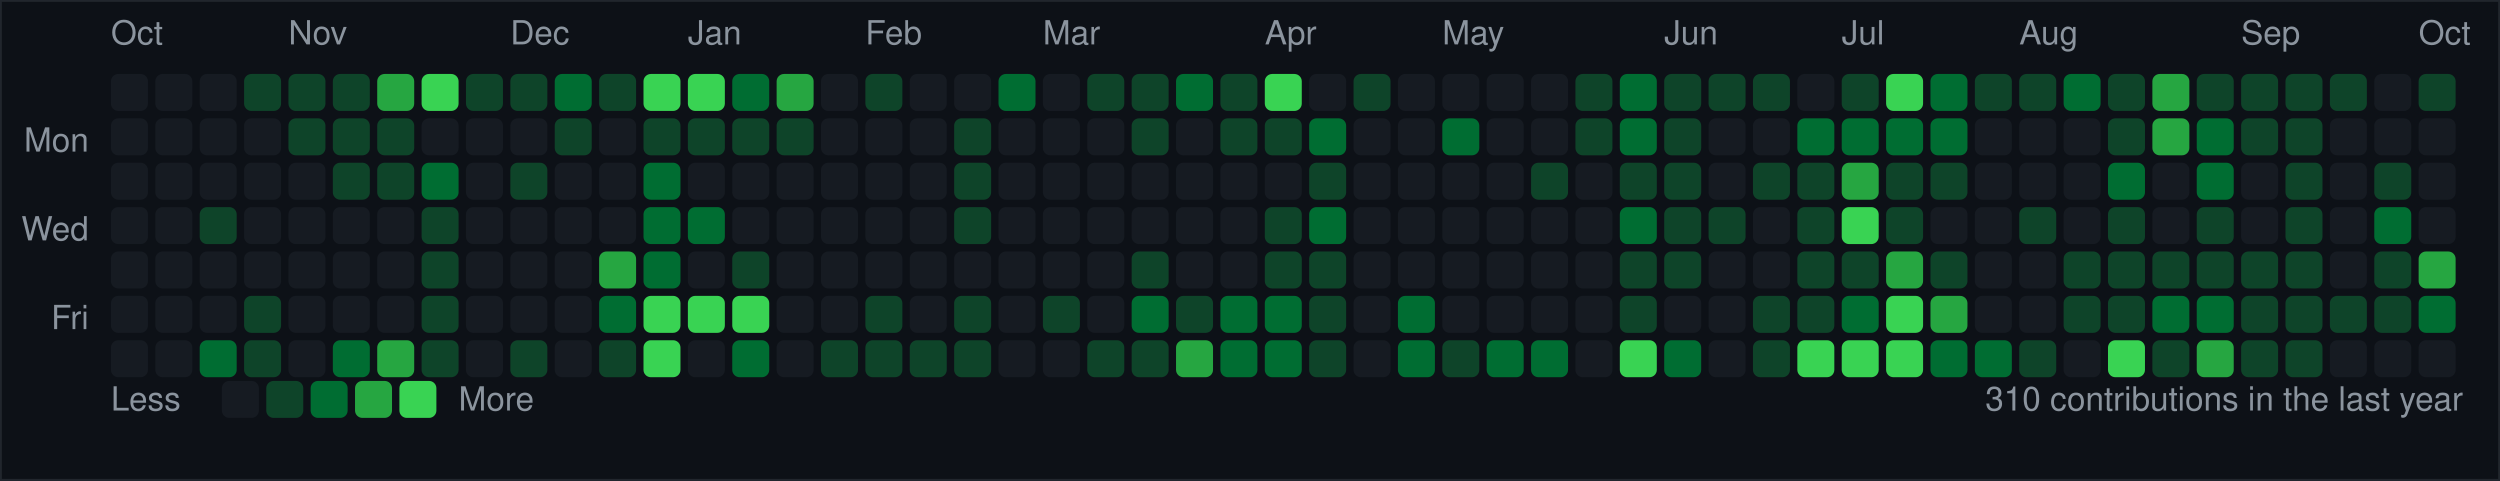
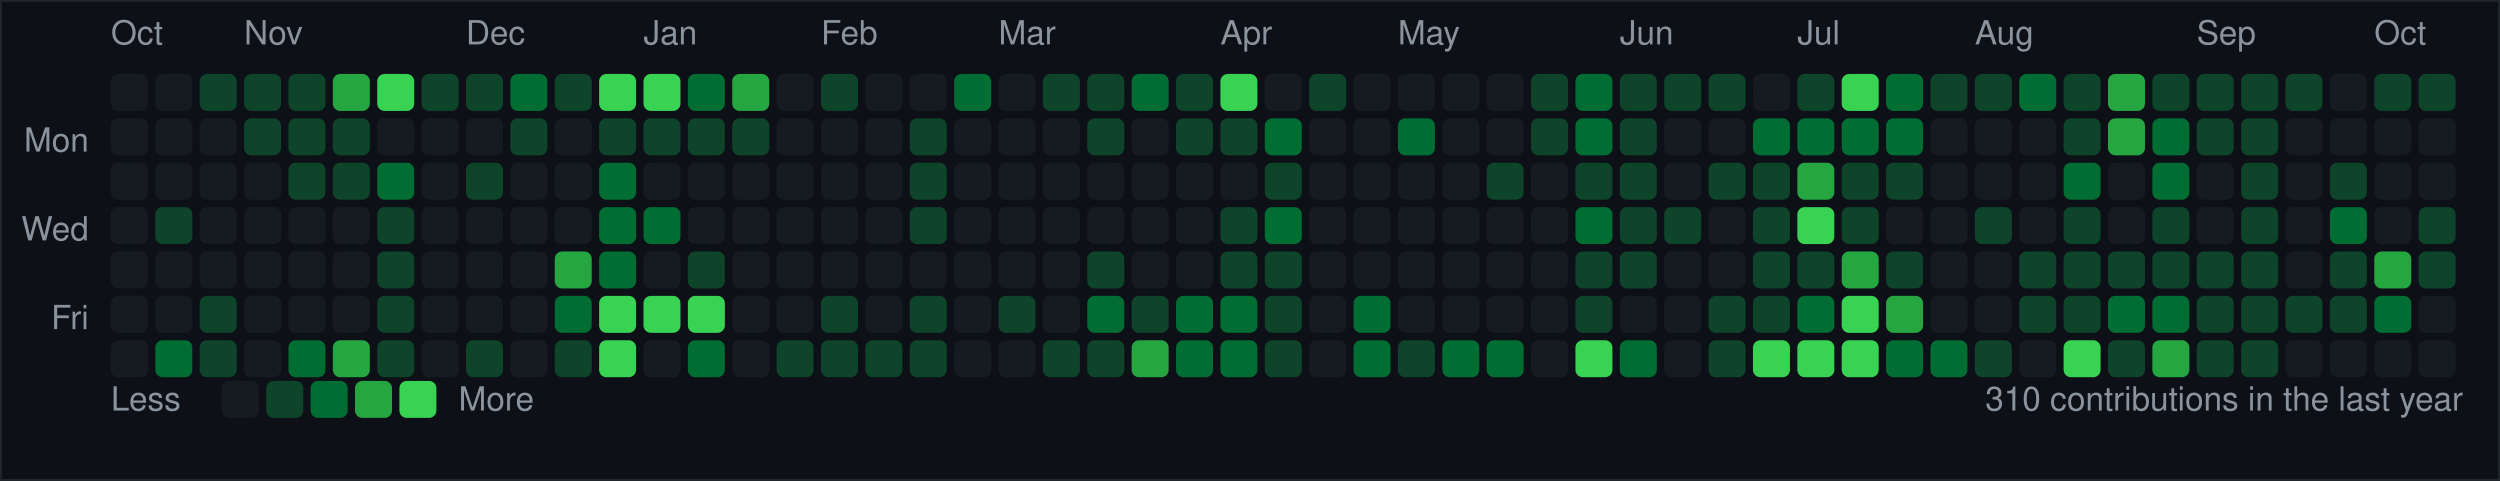
<svg xmlns="http://www.w3.org/2000/svg" width="676" height="130" viewBox="0 0 676 130" role="img" aria-label="cgycorey contribution graph">
  <rect width="676" height="130" fill="#0d1117" />
  <text x="24" y="41" font-size="9" text-anchor="end" fill="#8b949e" font-family="-apple-system,BlinkMacSystemFont,Segoe UI,Helvetica,Arial,sans-serif">Mon</text>
  <text x="24" y="65" font-size="9" text-anchor="end" fill="#8b949e" font-family="-apple-system,BlinkMacSystemFont,Segoe UI,Helvetica,Arial,sans-serif">Wed</text>
  <text x="24" y="89" font-size="9" text-anchor="end" fill="#8b949e" font-family="-apple-system,BlinkMacSystemFont,Segoe UI,Helvetica,Arial,sans-serif">Fri</text>
  <rect x="30" y="20" width="10" height="10" rx="2" fill="#161b22" />
  <rect x="30" y="32" width="10" height="10" rx="2" fill="#161b22" />
  <rect x="30" y="44" width="10" height="10" rx="2" fill="#161b22" />
  <rect x="30" y="56" width="10" height="10" rx="2" fill="#161b22" />
  <rect x="30" y="68" width="10" height="10" rx="2" fill="#161b22" />
  <rect x="30" y="80" width="10" height="10" rx="2" fill="#161b22" />
  <rect x="30" y="92" width="10" height="10" rx="2" fill="#161b22" />
  <rect x="42" y="20" width="10" height="10" rx="2" fill="#161b22" />
  <rect x="42" y="32" width="10" height="10" rx="2" fill="#161b22" />
  <rect x="42" y="44" width="10" height="10" rx="2" fill="#161b22" />
-   <rect x="42" y="56" width="10" height="10" rx="2" fill="#161b22" />
+   <rect x="42" y="56" width="10" height="10" rx="2" fill="#0e4429" />
  <rect x="42" y="68" width="10" height="10" rx="2" fill="#161b22" />
  <rect x="42" y="80" width="10" height="10" rx="2" fill="#161b22" />
-   <rect x="42" y="92" width="10" height="10" rx="2" fill="#161b22" />
-   <rect x="54" y="20" width="10" height="10" rx="2" fill="#161b22" />
+   <rect x="42" y="92" width="10" height="10" rx="2" fill="#006d32" />
+   <rect x="54" y="20" width="10" height="10" rx="2" fill="#0e4429" />
  <rect x="54" y="32" width="10" height="10" rx="2" fill="#161b22" />
  <rect x="54" y="44" width="10" height="10" rx="2" fill="#161b22" />
-   <rect x="54" y="56" width="10" height="10" rx="2" fill="#0e4429" />
+   <rect x="54" y="56" width="10" height="10" rx="2" fill="#161b22" />
  <rect x="54" y="68" width="10" height="10" rx="2" fill="#161b22" />
-   <rect x="54" y="80" width="10" height="10" rx="2" fill="#161b22" />
-   <rect x="54" y="92" width="10" height="10" rx="2" fill="#006d32" />
+   <rect x="54" y="80" width="10" height="10" rx="2" fill="#0e4429" />
+   <rect x="54" y="92" width="10" height="10" rx="2" fill="#0e4429" />
  <rect x="66" y="20" width="10" height="10" rx="2" fill="#0e4429" />
-   <rect x="66" y="32" width="10" height="10" rx="2" fill="#161b22" />
+   <rect x="66" y="32" width="10" height="10" rx="2" fill="#0e4429" />
  <rect x="66" y="44" width="10" height="10" rx="2" fill="#161b22" />
  <rect x="66" y="56" width="10" height="10" rx="2" fill="#161b22" />
  <rect x="66" y="68" width="10" height="10" rx="2" fill="#161b22" />
-   <rect x="66" y="80" width="10" height="10" rx="2" fill="#0e4429" />
-   <rect x="66" y="92" width="10" height="10" rx="2" fill="#0e4429" />
+   <rect x="66" y="80" width="10" height="10" rx="2" fill="#161b22" />
+   <rect x="66" y="92" width="10" height="10" rx="2" fill="#161b22" />
  <rect x="78" y="20" width="10" height="10" rx="2" fill="#0e4429" />
  <rect x="78" y="32" width="10" height="10" rx="2" fill="#0e4429" />
-   <rect x="78" y="44" width="10" height="10" rx="2" fill="#161b22" />
+   <rect x="78" y="44" width="10" height="10" rx="2" fill="#0e4429" />
  <rect x="78" y="56" width="10" height="10" rx="2" fill="#161b22" />
  <rect x="78" y="68" width="10" height="10" rx="2" fill="#161b22" />
  <rect x="78" y="80" width="10" height="10" rx="2" fill="#161b22" />
-   <rect x="78" y="92" width="10" height="10" rx="2" fill="#161b22" />
-   <rect x="90" y="20" width="10" height="10" rx="2" fill="#0e4429" />
+   <rect x="78" y="92" width="10" height="10" rx="2" fill="#006d32" />
+   <rect x="90" y="20" width="10" height="10" rx="2" fill="#26a641" />
  <rect x="90" y="32" width="10" height="10" rx="2" fill="#0e4429" />
  <rect x="90" y="44" width="10" height="10" rx="2" fill="#0e4429" />
  <rect x="90" y="56" width="10" height="10" rx="2" fill="#161b22" />
  <rect x="90" y="68" width="10" height="10" rx="2" fill="#161b22" />
  <rect x="90" y="80" width="10" height="10" rx="2" fill="#161b22" />
-   <rect x="90" y="92" width="10" height="10" rx="2" fill="#006d32" />
-   <rect x="102" y="20" width="10" height="10" rx="2" fill="#26a641" />
-   <rect x="102" y="32" width="10" height="10" rx="2" fill="#0e4429" />
-   <rect x="102" y="44" width="10" height="10" rx="2" fill="#0e4429" />
-   <rect x="102" y="56" width="10" height="10" rx="2" fill="#161b22" />
-   <rect x="102" y="68" width="10" height="10" rx="2" fill="#161b22" />
-   <rect x="102" y="80" width="10" height="10" rx="2" fill="#161b22" />
-   <rect x="102" y="92" width="10" height="10" rx="2" fill="#26a641" />
-   <rect x="114" y="20" width="10" height="10" rx="2" fill="#39d353" />
+   <rect x="90" y="92" width="10" height="10" rx="2" fill="#26a641" />
+   <rect x="102" y="20" width="10" height="10" rx="2" fill="#39d353" />
+   <rect x="102" y="32" width="10" height="10" rx="2" fill="#161b22" />
+   <rect x="102" y="44" width="10" height="10" rx="2" fill="#006d32" />
+   <rect x="102" y="56" width="10" height="10" rx="2" fill="#0e4429" />
+   <rect x="102" y="68" width="10" height="10" rx="2" fill="#0e4429" />
+   <rect x="102" y="80" width="10" height="10" rx="2" fill="#0e4429" />
+   <rect x="102" y="92" width="10" height="10" rx="2" fill="#0e4429" />
+   <rect x="114" y="20" width="10" height="10" rx="2" fill="#0e4429" />
  <rect x="114" y="32" width="10" height="10" rx="2" fill="#161b22" />
-   <rect x="114" y="44" width="10" height="10" rx="2" fill="#006d32" />
-   <rect x="114" y="56" width="10" height="10" rx="2" fill="#0e4429" />
-   <rect x="114" y="68" width="10" height="10" rx="2" fill="#0e4429" />
-   <rect x="114" y="80" width="10" height="10" rx="2" fill="#0e4429" />
-   <rect x="114" y="92" width="10" height="10" rx="2" fill="#0e4429" />
+   <rect x="114" y="44" width="10" height="10" rx="2" fill="#161b22" />
+   <rect x="114" y="56" width="10" height="10" rx="2" fill="#161b22" />
+   <rect x="114" y="68" width="10" height="10" rx="2" fill="#161b22" />
+   <rect x="114" y="80" width="10" height="10" rx="2" fill="#161b22" />
+   <rect x="114" y="92" width="10" height="10" rx="2" fill="#161b22" />
  <rect x="126" y="20" width="10" height="10" rx="2" fill="#0e4429" />
  <rect x="126" y="32" width="10" height="10" rx="2" fill="#161b22" />
-   <rect x="126" y="44" width="10" height="10" rx="2" fill="#161b22" />
+   <rect x="126" y="44" width="10" height="10" rx="2" fill="#0e4429" />
  <rect x="126" y="56" width="10" height="10" rx="2" fill="#161b22" />
  <rect x="126" y="68" width="10" height="10" rx="2" fill="#161b22" />
  <rect x="126" y="80" width="10" height="10" rx="2" fill="#161b22" />
-   <rect x="126" y="92" width="10" height="10" rx="2" fill="#161b22" />
-   <rect x="138" y="20" width="10" height="10" rx="2" fill="#0e4429" />
-   <rect x="138" y="32" width="10" height="10" rx="2" fill="#161b22" />
-   <rect x="138" y="44" width="10" height="10" rx="2" fill="#0e4429" />
+   <rect x="126" y="92" width="10" height="10" rx="2" fill="#0e4429" />
+   <rect x="138" y="20" width="10" height="10" rx="2" fill="#006d32" />
+   <rect x="138" y="32" width="10" height="10" rx="2" fill="#0e4429" />
+   <rect x="138" y="44" width="10" height="10" rx="2" fill="#161b22" />
  <rect x="138" y="56" width="10" height="10" rx="2" fill="#161b22" />
  <rect x="138" y="68" width="10" height="10" rx="2" fill="#161b22" />
  <rect x="138" y="80" width="10" height="10" rx="2" fill="#161b22" />
-   <rect x="138" y="92" width="10" height="10" rx="2" fill="#0e4429" />
-   <rect x="150" y="20" width="10" height="10" rx="2" fill="#006d32" />
-   <rect x="150" y="32" width="10" height="10" rx="2" fill="#0e4429" />
+   <rect x="138" y="92" width="10" height="10" rx="2" fill="#161b22" />
+   <rect x="150" y="20" width="10" height="10" rx="2" fill="#0e4429" />
+   <rect x="150" y="32" width="10" height="10" rx="2" fill="#161b22" />
  <rect x="150" y="44" width="10" height="10" rx="2" fill="#161b22" />
  <rect x="150" y="56" width="10" height="10" rx="2" fill="#161b22" />
-   <rect x="150" y="68" width="10" height="10" rx="2" fill="#161b22" />
-   <rect x="150" y="80" width="10" height="10" rx="2" fill="#161b22" />
-   <rect x="150" y="92" width="10" height="10" rx="2" fill="#161b22" />
-   <rect x="162" y="20" width="10" height="10" rx="2" fill="#0e4429" />
-   <rect x="162" y="32" width="10" height="10" rx="2" fill="#161b22" />
-   <rect x="162" y="44" width="10" height="10" rx="2" fill="#161b22" />
-   <rect x="162" y="56" width="10" height="10" rx="2" fill="#161b22" />
-   <rect x="162" y="68" width="10" height="10" rx="2" fill="#26a641" />
-   <rect x="162" y="80" width="10" height="10" rx="2" fill="#006d32" />
-   <rect x="162" y="92" width="10" height="10" rx="2" fill="#0e4429" />
+   <rect x="150" y="68" width="10" height="10" rx="2" fill="#26a641" />
+   <rect x="150" y="80" width="10" height="10" rx="2" fill="#006d32" />
+   <rect x="150" y="92" width="10" height="10" rx="2" fill="#0e4429" />
+   <rect x="162" y="20" width="10" height="10" rx="2" fill="#39d353" />
+   <rect x="162" y="32" width="10" height="10" rx="2" fill="#0e4429" />
+   <rect x="162" y="44" width="10" height="10" rx="2" fill="#006d32" />
+   <rect x="162" y="56" width="10" height="10" rx="2" fill="#006d32" />
+   <rect x="162" y="68" width="10" height="10" rx="2" fill="#006d32" />
+   <rect x="162" y="80" width="10" height="10" rx="2" fill="#39d353" />
+   <rect x="162" y="92" width="10" height="10" rx="2" fill="#39d353" />
  <rect x="174" y="20" width="10" height="10" rx="2" fill="#39d353" />
  <rect x="174" y="32" width="10" height="10" rx="2" fill="#0e4429" />
-   <rect x="174" y="44" width="10" height="10" rx="2" fill="#006d32" />
+   <rect x="174" y="44" width="10" height="10" rx="2" fill="#161b22" />
  <rect x="174" y="56" width="10" height="10" rx="2" fill="#006d32" />
-   <rect x="174" y="68" width="10" height="10" rx="2" fill="#006d32" />
+   <rect x="174" y="68" width="10" height="10" rx="2" fill="#161b22" />
  <rect x="174" y="80" width="10" height="10" rx="2" fill="#39d353" />
-   <rect x="174" y="92" width="10" height="10" rx="2" fill="#39d353" />
-   <rect x="186" y="20" width="10" height="10" rx="2" fill="#39d353" />
+   <rect x="174" y="92" width="10" height="10" rx="2" fill="#161b22" />
+   <rect x="186" y="20" width="10" height="10" rx="2" fill="#006d32" />
  <rect x="186" y="32" width="10" height="10" rx="2" fill="#0e4429" />
  <rect x="186" y="44" width="10" height="10" rx="2" fill="#161b22" />
-   <rect x="186" y="56" width="10" height="10" rx="2" fill="#006d32" />
-   <rect x="186" y="68" width="10" height="10" rx="2" fill="#161b22" />
+   <rect x="186" y="56" width="10" height="10" rx="2" fill="#161b22" />
+   <rect x="186" y="68" width="10" height="10" rx="2" fill="#0e4429" />
  <rect x="186" y="80" width="10" height="10" rx="2" fill="#39d353" />
-   <rect x="186" y="92" width="10" height="10" rx="2" fill="#161b22" />
-   <rect x="198" y="20" width="10" height="10" rx="2" fill="#006d32" />
+   <rect x="186" y="92" width="10" height="10" rx="2" fill="#006d32" />
+   <rect x="198" y="20" width="10" height="10" rx="2" fill="#26a641" />
  <rect x="198" y="32" width="10" height="10" rx="2" fill="#0e4429" />
  <rect x="198" y="44" width="10" height="10" rx="2" fill="#161b22" />
  <rect x="198" y="56" width="10" height="10" rx="2" fill="#161b22" />
-   <rect x="198" y="68" width="10" height="10" rx="2" fill="#0e4429" />
-   <rect x="198" y="80" width="10" height="10" rx="2" fill="#39d353" />
-   <rect x="198" y="92" width="10" height="10" rx="2" fill="#006d32" />
-   <rect x="210" y="20" width="10" height="10" rx="2" fill="#26a641" />
-   <rect x="210" y="32" width="10" height="10" rx="2" fill="#0e4429" />
+   <rect x="198" y="68" width="10" height="10" rx="2" fill="#161b22" />
+   <rect x="198" y="80" width="10" height="10" rx="2" fill="#161b22" />
+   <rect x="198" y="92" width="10" height="10" rx="2" fill="#161b22" />
+   <rect x="210" y="20" width="10" height="10" rx="2" fill="#161b22" />
+   <rect x="210" y="32" width="10" height="10" rx="2" fill="#161b22" />
  <rect x="210" y="44" width="10" height="10" rx="2" fill="#161b22" />
  <rect x="210" y="56" width="10" height="10" rx="2" fill="#161b22" />
  <rect x="210" y="68" width="10" height="10" rx="2" fill="#161b22" />
  <rect x="210" y="80" width="10" height="10" rx="2" fill="#161b22" />
-   <rect x="210" y="92" width="10" height="10" rx="2" fill="#161b22" />
-   <rect x="222" y="20" width="10" height="10" rx="2" fill="#161b22" />
+   <rect x="210" y="92" width="10" height="10" rx="2" fill="#0e4429" />
+   <rect x="222" y="20" width="10" height="10" rx="2" fill="#0e4429" />
  <rect x="222" y="32" width="10" height="10" rx="2" fill="#161b22" />
  <rect x="222" y="44" width="10" height="10" rx="2" fill="#161b22" />
  <rect x="222" y="56" width="10" height="10" rx="2" fill="#161b22" />
  <rect x="222" y="68" width="10" height="10" rx="2" fill="#161b22" />
-   <rect x="222" y="80" width="10" height="10" rx="2" fill="#161b22" />
+   <rect x="222" y="80" width="10" height="10" rx="2" fill="#0e4429" />
  <rect x="222" y="92" width="10" height="10" rx="2" fill="#0e4429" />
-   <rect x="234" y="20" width="10" height="10" rx="2" fill="#0e4429" />
+   <rect x="234" y="20" width="10" height="10" rx="2" fill="#161b22" />
  <rect x="234" y="32" width="10" height="10" rx="2" fill="#161b22" />
  <rect x="234" y="44" width="10" height="10" rx="2" fill="#161b22" />
  <rect x="234" y="56" width="10" height="10" rx="2" fill="#161b22" />
  <rect x="234" y="68" width="10" height="10" rx="2" fill="#161b22" />
-   <rect x="234" y="80" width="10" height="10" rx="2" fill="#0e4429" />
+   <rect x="234" y="80" width="10" height="10" rx="2" fill="#161b22" />
  <rect x="234" y="92" width="10" height="10" rx="2" fill="#0e4429" />
  <rect x="246" y="20" width="10" height="10" rx="2" fill="#161b22" />
-   <rect x="246" y="32" width="10" height="10" rx="2" fill="#161b22" />
-   <rect x="246" y="44" width="10" height="10" rx="2" fill="#161b22" />
-   <rect x="246" y="56" width="10" height="10" rx="2" fill="#161b22" />
+   <rect x="246" y="32" width="10" height="10" rx="2" fill="#0e4429" />
+   <rect x="246" y="44" width="10" height="10" rx="2" fill="#0e4429" />
+   <rect x="246" y="56" width="10" height="10" rx="2" fill="#0e4429" />
  <rect x="246" y="68" width="10" height="10" rx="2" fill="#161b22" />
-   <rect x="246" y="80" width="10" height="10" rx="2" fill="#161b22" />
+   <rect x="246" y="80" width="10" height="10" rx="2" fill="#0e4429" />
  <rect x="246" y="92" width="10" height="10" rx="2" fill="#0e4429" />
-   <rect x="258" y="20" width="10" height="10" rx="2" fill="#161b22" />
-   <rect x="258" y="32" width="10" height="10" rx="2" fill="#0e4429" />
-   <rect x="258" y="44" width="10" height="10" rx="2" fill="#0e4429" />
-   <rect x="258" y="56" width="10" height="10" rx="2" fill="#0e4429" />
+   <rect x="258" y="20" width="10" height="10" rx="2" fill="#006d32" />
+   <rect x="258" y="32" width="10" height="10" rx="2" fill="#161b22" />
+   <rect x="258" y="44" width="10" height="10" rx="2" fill="#161b22" />
+   <rect x="258" y="56" width="10" height="10" rx="2" fill="#161b22" />
  <rect x="258" y="68" width="10" height="10" rx="2" fill="#161b22" />
-   <rect x="258" y="80" width="10" height="10" rx="2" fill="#0e4429" />
-   <rect x="258" y="92" width="10" height="10" rx="2" fill="#0e4429" />
-   <rect x="270" y="20" width="10" height="10" rx="2" fill="#006d32" />
+   <rect x="258" y="80" width="10" height="10" rx="2" fill="#161b22" />
+   <rect x="258" y="92" width="10" height="10" rx="2" fill="#161b22" />
+   <rect x="270" y="20" width="10" height="10" rx="2" fill="#161b22" />
  <rect x="270" y="32" width="10" height="10" rx="2" fill="#161b22" />
  <rect x="270" y="44" width="10" height="10" rx="2" fill="#161b22" />
  <rect x="270" y="56" width="10" height="10" rx="2" fill="#161b22" />
  <rect x="270" y="68" width="10" height="10" rx="2" fill="#161b22" />
-   <rect x="270" y="80" width="10" height="10" rx="2" fill="#161b22" />
+   <rect x="270" y="80" width="10" height="10" rx="2" fill="#0e4429" />
  <rect x="270" y="92" width="10" height="10" rx="2" fill="#161b22" />
-   <rect x="282" y="20" width="10" height="10" rx="2" fill="#161b22" />
+   <rect x="282" y="20" width="10" height="10" rx="2" fill="#0e4429" />
  <rect x="282" y="32" width="10" height="10" rx="2" fill="#161b22" />
  <rect x="282" y="44" width="10" height="10" rx="2" fill="#161b22" />
  <rect x="282" y="56" width="10" height="10" rx="2" fill="#161b22" />
  <rect x="282" y="68" width="10" height="10" rx="2" fill="#161b22" />
-   <rect x="282" y="80" width="10" height="10" rx="2" fill="#0e4429" />
-   <rect x="282" y="92" width="10" height="10" rx="2" fill="#161b22" />
+   <rect x="282" y="80" width="10" height="10" rx="2" fill="#161b22" />
+   <rect x="282" y="92" width="10" height="10" rx="2" fill="#0e4429" />
  <rect x="294" y="20" width="10" height="10" rx="2" fill="#0e4429" />
-   <rect x="294" y="32" width="10" height="10" rx="2" fill="#161b22" />
+   <rect x="294" y="32" width="10" height="10" rx="2" fill="#0e4429" />
  <rect x="294" y="44" width="10" height="10" rx="2" fill="#161b22" />
  <rect x="294" y="56" width="10" height="10" rx="2" fill="#161b22" />
-   <rect x="294" y="68" width="10" height="10" rx="2" fill="#161b22" />
-   <rect x="294" y="80" width="10" height="10" rx="2" fill="#161b22" />
+   <rect x="294" y="68" width="10" height="10" rx="2" fill="#0e4429" />
+   <rect x="294" y="80" width="10" height="10" rx="2" fill="#006d32" />
  <rect x="294" y="92" width="10" height="10" rx="2" fill="#0e4429" />
-   <rect x="306" y="20" width="10" height="10" rx="2" fill="#0e4429" />
-   <rect x="306" y="32" width="10" height="10" rx="2" fill="#0e4429" />
+   <rect x="306" y="20" width="10" height="10" rx="2" fill="#006d32" />
+   <rect x="306" y="32" width="10" height="10" rx="2" fill="#161b22" />
  <rect x="306" y="44" width="10" height="10" rx="2" fill="#161b22" />
  <rect x="306" y="56" width="10" height="10" rx="2" fill="#161b22" />
-   <rect x="306" y="68" width="10" height="10" rx="2" fill="#0e4429" />
-   <rect x="306" y="80" width="10" height="10" rx="2" fill="#006d32" />
-   <rect x="306" y="92" width="10" height="10" rx="2" fill="#0e4429" />
-   <rect x="318" y="20" width="10" height="10" rx="2" fill="#006d32" />
-   <rect x="318" y="32" width="10" height="10" rx="2" fill="#161b22" />
+   <rect x="306" y="68" width="10" height="10" rx="2" fill="#161b22" />
+   <rect x="306" y="80" width="10" height="10" rx="2" fill="#0e4429" />
+   <rect x="306" y="92" width="10" height="10" rx="2" fill="#26a641" />
+   <rect x="318" y="20" width="10" height="10" rx="2" fill="#0e4429" />
+   <rect x="318" y="32" width="10" height="10" rx="2" fill="#0e4429" />
  <rect x="318" y="44" width="10" height="10" rx="2" fill="#161b22" />
  <rect x="318" y="56" width="10" height="10" rx="2" fill="#161b22" />
  <rect x="318" y="68" width="10" height="10" rx="2" fill="#161b22" />
-   <rect x="318" y="80" width="10" height="10" rx="2" fill="#0e4429" />
-   <rect x="318" y="92" width="10" height="10" rx="2" fill="#26a641" />
-   <rect x="330" y="20" width="10" height="10" rx="2" fill="#0e4429" />
+   <rect x="318" y="80" width="10" height="10" rx="2" fill="#006d32" />
+   <rect x="318" y="92" width="10" height="10" rx="2" fill="#006d32" />
+   <rect x="330" y="20" width="10" height="10" rx="2" fill="#39d353" />
  <rect x="330" y="32" width="10" height="10" rx="2" fill="#0e4429" />
  <rect x="330" y="44" width="10" height="10" rx="2" fill="#161b22" />
-   <rect x="330" y="56" width="10" height="10" rx="2" fill="#161b22" />
-   <rect x="330" y="68" width="10" height="10" rx="2" fill="#161b22" />
+   <rect x="330" y="56" width="10" height="10" rx="2" fill="#0e4429" />
+   <rect x="330" y="68" width="10" height="10" rx="2" fill="#0e4429" />
  <rect x="330" y="80" width="10" height="10" rx="2" fill="#006d32" />
  <rect x="330" y="92" width="10" height="10" rx="2" fill="#006d32" />
-   <rect x="342" y="20" width="10" height="10" rx="2" fill="#39d353" />
-   <rect x="342" y="32" width="10" height="10" rx="2" fill="#0e4429" />
-   <rect x="342" y="44" width="10" height="10" rx="2" fill="#161b22" />
-   <rect x="342" y="56" width="10" height="10" rx="2" fill="#0e4429" />
+   <rect x="342" y="20" width="10" height="10" rx="2" fill="#161b22" />
+   <rect x="342" y="32" width="10" height="10" rx="2" fill="#006d32" />
+   <rect x="342" y="44" width="10" height="10" rx="2" fill="#0e4429" />
+   <rect x="342" y="56" width="10" height="10" rx="2" fill="#006d32" />
  <rect x="342" y="68" width="10" height="10" rx="2" fill="#0e4429" />
-   <rect x="342" y="80" width="10" height="10" rx="2" fill="#006d32" />
-   <rect x="342" y="92" width="10" height="10" rx="2" fill="#006d32" />
-   <rect x="354" y="20" width="10" height="10" rx="2" fill="#161b22" />
-   <rect x="354" y="32" width="10" height="10" rx="2" fill="#006d32" />
-   <rect x="354" y="44" width="10" height="10" rx="2" fill="#0e4429" />
-   <rect x="354" y="56" width="10" height="10" rx="2" fill="#006d32" />
-   <rect x="354" y="68" width="10" height="10" rx="2" fill="#0e4429" />
-   <rect x="354" y="80" width="10" height="10" rx="2" fill="#0e4429" />
-   <rect x="354" y="92" width="10" height="10" rx="2" fill="#0e4429" />
-   <rect x="366" y="20" width="10" height="10" rx="2" fill="#0e4429" />
+   <rect x="342" y="80" width="10" height="10" rx="2" fill="#0e4429" />
+   <rect x="342" y="92" width="10" height="10" rx="2" fill="#0e4429" />
+   <rect x="354" y="20" width="10" height="10" rx="2" fill="#0e4429" />
+   <rect x="354" y="32" width="10" height="10" rx="2" fill="#161b22" />
+   <rect x="354" y="44" width="10" height="10" rx="2" fill="#161b22" />
+   <rect x="354" y="56" width="10" height="10" rx="2" fill="#161b22" />
+   <rect x="354" y="68" width="10" height="10" rx="2" fill="#161b22" />
+   <rect x="354" y="80" width="10" height="10" rx="2" fill="#161b22" />
+   <rect x="354" y="92" width="10" height="10" rx="2" fill="#161b22" />
+   <rect x="366" y="20" width="10" height="10" rx="2" fill="#161b22" />
  <rect x="366" y="32" width="10" height="10" rx="2" fill="#161b22" />
  <rect x="366" y="44" width="10" height="10" rx="2" fill="#161b22" />
  <rect x="366" y="56" width="10" height="10" rx="2" fill="#161b22" />
  <rect x="366" y="68" width="10" height="10" rx="2" fill="#161b22" />
-   <rect x="366" y="80" width="10" height="10" rx="2" fill="#161b22" />
-   <rect x="366" y="92" width="10" height="10" rx="2" fill="#161b22" />
+   <rect x="366" y="80" width="10" height="10" rx="2" fill="#006d32" />
+   <rect x="366" y="92" width="10" height="10" rx="2" fill="#006d32" />
  <rect x="378" y="20" width="10" height="10" rx="2" fill="#161b22" />
-   <rect x="378" y="32" width="10" height="10" rx="2" fill="#161b22" />
+   <rect x="378" y="32" width="10" height="10" rx="2" fill="#006d32" />
  <rect x="378" y="44" width="10" height="10" rx="2" fill="#161b22" />
  <rect x="378" y="56" width="10" height="10" rx="2" fill="#161b22" />
  <rect x="378" y="68" width="10" height="10" rx="2" fill="#161b22" />
-   <rect x="378" y="80" width="10" height="10" rx="2" fill="#006d32" />
-   <rect x="378" y="92" width="10" height="10" rx="2" fill="#006d32" />
+   <rect x="378" y="80" width="10" height="10" rx="2" fill="#161b22" />
+   <rect x="378" y="92" width="10" height="10" rx="2" fill="#0e4429" />
  <rect x="390" y="20" width="10" height="10" rx="2" fill="#161b22" />
-   <rect x="390" y="32" width="10" height="10" rx="2" fill="#006d32" />
+   <rect x="390" y="32" width="10" height="10" rx="2" fill="#161b22" />
  <rect x="390" y="44" width="10" height="10" rx="2" fill="#161b22" />
  <rect x="390" y="56" width="10" height="10" rx="2" fill="#161b22" />
  <rect x="390" y="68" width="10" height="10" rx="2" fill="#161b22" />
  <rect x="390" y="80" width="10" height="10" rx="2" fill="#161b22" />
-   <rect x="390" y="92" width="10" height="10" rx="2" fill="#0e4429" />
+   <rect x="390" y="92" width="10" height="10" rx="2" fill="#006d32" />
  <rect x="402" y="20" width="10" height="10" rx="2" fill="#161b22" />
  <rect x="402" y="32" width="10" height="10" rx="2" fill="#161b22" />
-   <rect x="402" y="44" width="10" height="10" rx="2" fill="#161b22" />
+   <rect x="402" y="44" width="10" height="10" rx="2" fill="#0e4429" />
  <rect x="402" y="56" width="10" height="10" rx="2" fill="#161b22" />
  <rect x="402" y="68" width="10" height="10" rx="2" fill="#161b22" />
  <rect x="402" y="80" width="10" height="10" rx="2" fill="#161b22" />
  <rect x="402" y="92" width="10" height="10" rx="2" fill="#006d32" />
-   <rect x="414" y="20" width="10" height="10" rx="2" fill="#161b22" />
-   <rect x="414" y="32" width="10" height="10" rx="2" fill="#161b22" />
-   <rect x="414" y="44" width="10" height="10" rx="2" fill="#0e4429" />
+   <rect x="414" y="20" width="10" height="10" rx="2" fill="#0e4429" />
+   <rect x="414" y="32" width="10" height="10" rx="2" fill="#0e4429" />
+   <rect x="414" y="44" width="10" height="10" rx="2" fill="#161b22" />
  <rect x="414" y="56" width="10" height="10" rx="2" fill="#161b22" />
  <rect x="414" y="68" width="10" height="10" rx="2" fill="#161b22" />
  <rect x="414" y="80" width="10" height="10" rx="2" fill="#161b22" />
-   <rect x="414" y="92" width="10" height="10" rx="2" fill="#006d32" />
-   <rect x="426" y="20" width="10" height="10" rx="2" fill="#0e4429" />
-   <rect x="426" y="32" width="10" height="10" rx="2" fill="#0e4429" />
-   <rect x="426" y="44" width="10" height="10" rx="2" fill="#161b22" />
-   <rect x="426" y="56" width="10" height="10" rx="2" fill="#161b22" />
-   <rect x="426" y="68" width="10" height="10" rx="2" fill="#161b22" />
-   <rect x="426" y="80" width="10" height="10" rx="2" fill="#161b22" />
-   <rect x="426" y="92" width="10" height="10" rx="2" fill="#161b22" />
-   <rect x="438" y="20" width="10" height="10" rx="2" fill="#006d32" />
-   <rect x="438" y="32" width="10" height="10" rx="2" fill="#006d32" />
+   <rect x="414" y="92" width="10" height="10" rx="2" fill="#161b22" />
+   <rect x="426" y="20" width="10" height="10" rx="2" fill="#006d32" />
+   <rect x="426" y="32" width="10" height="10" rx="2" fill="#006d32" />
+   <rect x="426" y="44" width="10" height="10" rx="2" fill="#0e4429" />
+   <rect x="426" y="56" width="10" height="10" rx="2" fill="#006d32" />
+   <rect x="426" y="68" width="10" height="10" rx="2" fill="#0e4429" />
+   <rect x="426" y="80" width="10" height="10" rx="2" fill="#0e4429" />
+   <rect x="426" y="92" width="10" height="10" rx="2" fill="#39d353" />
+   <rect x="438" y="20" width="10" height="10" rx="2" fill="#0e4429" />
+   <rect x="438" y="32" width="10" height="10" rx="2" fill="#0e4429" />
  <rect x="438" y="44" width="10" height="10" rx="2" fill="#0e4429" />
-   <rect x="438" y="56" width="10" height="10" rx="2" fill="#006d32" />
+   <rect x="438" y="56" width="10" height="10" rx="2" fill="#0e4429" />
  <rect x="438" y="68" width="10" height="10" rx="2" fill="#0e4429" />
-   <rect x="438" y="80" width="10" height="10" rx="2" fill="#0e4429" />
-   <rect x="438" y="92" width="10" height="10" rx="2" fill="#39d353" />
+   <rect x="438" y="80" width="10" height="10" rx="2" fill="#161b22" />
+   <rect x="438" y="92" width="10" height="10" rx="2" fill="#006d32" />
  <rect x="450" y="20" width="10" height="10" rx="2" fill="#0e4429" />
-   <rect x="450" y="32" width="10" height="10" rx="2" fill="#0e4429" />
-   <rect x="450" y="44" width="10" height="10" rx="2" fill="#0e4429" />
+   <rect x="450" y="32" width="10" height="10" rx="2" fill="#161b22" />
+   <rect x="450" y="44" width="10" height="10" rx="2" fill="#161b22" />
  <rect x="450" y="56" width="10" height="10" rx="2" fill="#0e4429" />
-   <rect x="450" y="68" width="10" height="10" rx="2" fill="#0e4429" />
+   <rect x="450" y="68" width="10" height="10" rx="2" fill="#161b22" />
  <rect x="450" y="80" width="10" height="10" rx="2" fill="#161b22" />
-   <rect x="450" y="92" width="10" height="10" rx="2" fill="#006d32" />
+   <rect x="450" y="92" width="10" height="10" rx="2" fill="#161b22" />
  <rect x="462" y="20" width="10" height="10" rx="2" fill="#0e4429" />
  <rect x="462" y="32" width="10" height="10" rx="2" fill="#161b22" />
-   <rect x="462" y="44" width="10" height="10" rx="2" fill="#161b22" />
-   <rect x="462" y="56" width="10" height="10" rx="2" fill="#0e4429" />
+   <rect x="462" y="44" width="10" height="10" rx="2" fill="#0e4429" />
+   <rect x="462" y="56" width="10" height="10" rx="2" fill="#161b22" />
  <rect x="462" y="68" width="10" height="10" rx="2" fill="#161b22" />
-   <rect x="462" y="80" width="10" height="10" rx="2" fill="#161b22" />
-   <rect x="462" y="92" width="10" height="10" rx="2" fill="#161b22" />
-   <rect x="474" y="20" width="10" height="10" rx="2" fill="#0e4429" />
-   <rect x="474" y="32" width="10" height="10" rx="2" fill="#161b22" />
+   <rect x="462" y="80" width="10" height="10" rx="2" fill="#0e4429" />
+   <rect x="462" y="92" width="10" height="10" rx="2" fill="#0e4429" />
+   <rect x="474" y="20" width="10" height="10" rx="2" fill="#161b22" />
+   <rect x="474" y="32" width="10" height="10" rx="2" fill="#006d32" />
  <rect x="474" y="44" width="10" height="10" rx="2" fill="#0e4429" />
-   <rect x="474" y="56" width="10" height="10" rx="2" fill="#161b22" />
-   <rect x="474" y="68" width="10" height="10" rx="2" fill="#161b22" />
+   <rect x="474" y="56" width="10" height="10" rx="2" fill="#0e4429" />
+   <rect x="474" y="68" width="10" height="10" rx="2" fill="#0e4429" />
  <rect x="474" y="80" width="10" height="10" rx="2" fill="#0e4429" />
-   <rect x="474" y="92" width="10" height="10" rx="2" fill="#0e4429" />
-   <rect x="486" y="20" width="10" height="10" rx="2" fill="#161b22" />
+   <rect x="474" y="92" width="10" height="10" rx="2" fill="#39d353" />
+   <rect x="486" y="20" width="10" height="10" rx="2" fill="#0e4429" />
  <rect x="486" y="32" width="10" height="10" rx="2" fill="#006d32" />
-   <rect x="486" y="44" width="10" height="10" rx="2" fill="#0e4429" />
-   <rect x="486" y="56" width="10" height="10" rx="2" fill="#0e4429" />
+   <rect x="486" y="44" width="10" height="10" rx="2" fill="#26a641" />
+   <rect x="486" y="56" width="10" height="10" rx="2" fill="#39d353" />
  <rect x="486" y="68" width="10" height="10" rx="2" fill="#0e4429" />
-   <rect x="486" y="80" width="10" height="10" rx="2" fill="#0e4429" />
+   <rect x="486" y="80" width="10" height="10" rx="2" fill="#006d32" />
  <rect x="486" y="92" width="10" height="10" rx="2" fill="#39d353" />
-   <rect x="498" y="20" width="10" height="10" rx="2" fill="#0e4429" />
+   <rect x="498" y="20" width="10" height="10" rx="2" fill="#39d353" />
  <rect x="498" y="32" width="10" height="10" rx="2" fill="#006d32" />
-   <rect x="498" y="44" width="10" height="10" rx="2" fill="#26a641" />
-   <rect x="498" y="56" width="10" height="10" rx="2" fill="#39d353" />
-   <rect x="498" y="68" width="10" height="10" rx="2" fill="#0e4429" />
-   <rect x="498" y="80" width="10" height="10" rx="2" fill="#006d32" />
+   <rect x="498" y="44" width="10" height="10" rx="2" fill="#0e4429" />
+   <rect x="498" y="56" width="10" height="10" rx="2" fill="#0e4429" />
+   <rect x="498" y="68" width="10" height="10" rx="2" fill="#26a641" />
+   <rect x="498" y="80" width="10" height="10" rx="2" fill="#39d353" />
  <rect x="498" y="92" width="10" height="10" rx="2" fill="#39d353" />
-   <rect x="510" y="20" width="10" height="10" rx="2" fill="#39d353" />
+   <rect x="510" y="20" width="10" height="10" rx="2" fill="#006d32" />
  <rect x="510" y="32" width="10" height="10" rx="2" fill="#006d32" />
  <rect x="510" y="44" width="10" height="10" rx="2" fill="#0e4429" />
-   <rect x="510" y="56" width="10" height="10" rx="2" fill="#0e4429" />
-   <rect x="510" y="68" width="10" height="10" rx="2" fill="#26a641" />
-   <rect x="510" y="80" width="10" height="10" rx="2" fill="#39d353" />
-   <rect x="510" y="92" width="10" height="10" rx="2" fill="#39d353" />
-   <rect x="522" y="20" width="10" height="10" rx="2" fill="#006d32" />
-   <rect x="522" y="32" width="10" height="10" rx="2" fill="#006d32" />
-   <rect x="522" y="44" width="10" height="10" rx="2" fill="#0e4429" />
+   <rect x="510" y="56" width="10" height="10" rx="2" fill="#161b22" />
+   <rect x="510" y="68" width="10" height="10" rx="2" fill="#0e4429" />
+   <rect x="510" y="80" width="10" height="10" rx="2" fill="#26a641" />
+   <rect x="510" y="92" width="10" height="10" rx="2" fill="#006d32" />
+   <rect x="522" y="20" width="10" height="10" rx="2" fill="#0e4429" />
+   <rect x="522" y="32" width="10" height="10" rx="2" fill="#161b22" />
+   <rect x="522" y="44" width="10" height="10" rx="2" fill="#161b22" />
  <rect x="522" y="56" width="10" height="10" rx="2" fill="#161b22" />
-   <rect x="522" y="68" width="10" height="10" rx="2" fill="#0e4429" />
-   <rect x="522" y="80" width="10" height="10" rx="2" fill="#26a641" />
+   <rect x="522" y="68" width="10" height="10" rx="2" fill="#161b22" />
+   <rect x="522" y="80" width="10" height="10" rx="2" fill="#161b22" />
  <rect x="522" y="92" width="10" height="10" rx="2" fill="#006d32" />
  <rect x="534" y="20" width="10" height="10" rx="2" fill="#0e4429" />
  <rect x="534" y="32" width="10" height="10" rx="2" fill="#161b22" />
  <rect x="534" y="44" width="10" height="10" rx="2" fill="#161b22" />
-   <rect x="534" y="56" width="10" height="10" rx="2" fill="#161b22" />
+   <rect x="534" y="56" width="10" height="10" rx="2" fill="#0e4429" />
  <rect x="534" y="68" width="10" height="10" rx="2" fill="#161b22" />
  <rect x="534" y="80" width="10" height="10" rx="2" fill="#161b22" />
-   <rect x="534" y="92" width="10" height="10" rx="2" fill="#006d32" />
-   <rect x="546" y="20" width="10" height="10" rx="2" fill="#0e4429" />
+   <rect x="534" y="92" width="10" height="10" rx="2" fill="#0e4429" />
+   <rect x="546" y="20" width="10" height="10" rx="2" fill="#006d32" />
  <rect x="546" y="32" width="10" height="10" rx="2" fill="#161b22" />
  <rect x="546" y="44" width="10" height="10" rx="2" fill="#161b22" />
-   <rect x="546" y="56" width="10" height="10" rx="2" fill="#0e4429" />
-   <rect x="546" y="68" width="10" height="10" rx="2" fill="#161b22" />
-   <rect x="546" y="80" width="10" height="10" rx="2" fill="#161b22" />
-   <rect x="546" y="92" width="10" height="10" rx="2" fill="#0e4429" />
-   <rect x="558" y="20" width="10" height="10" rx="2" fill="#006d32" />
-   <rect x="558" y="32" width="10" height="10" rx="2" fill="#161b22" />
-   <rect x="558" y="44" width="10" height="10" rx="2" fill="#161b22" />
-   <rect x="558" y="56" width="10" height="10" rx="2" fill="#161b22" />
+   <rect x="546" y="56" width="10" height="10" rx="2" fill="#161b22" />
+   <rect x="546" y="68" width="10" height="10" rx="2" fill="#0e4429" />
+   <rect x="546" y="80" width="10" height="10" rx="2" fill="#0e4429" />
+   <rect x="546" y="92" width="10" height="10" rx="2" fill="#161b22" />
+   <rect x="558" y="20" width="10" height="10" rx="2" fill="#0e4429" />
+   <rect x="558" y="32" width="10" height="10" rx="2" fill="#0e4429" />
+   <rect x="558" y="44" width="10" height="10" rx="2" fill="#006d32" />
+   <rect x="558" y="56" width="10" height="10" rx="2" fill="#0e4429" />
  <rect x="558" y="68" width="10" height="10" rx="2" fill="#0e4429" />
  <rect x="558" y="80" width="10" height="10" rx="2" fill="#0e4429" />
-   <rect x="558" y="92" width="10" height="10" rx="2" fill="#161b22" />
-   <rect x="570" y="20" width="10" height="10" rx="2" fill="#0e4429" />
-   <rect x="570" y="32" width="10" height="10" rx="2" fill="#0e4429" />
-   <rect x="570" y="44" width="10" height="10" rx="2" fill="#006d32" />
-   <rect x="570" y="56" width="10" height="10" rx="2" fill="#0e4429" />
+   <rect x="558" y="92" width="10" height="10" rx="2" fill="#39d353" />
+   <rect x="570" y="20" width="10" height="10" rx="2" fill="#26a641" />
+   <rect x="570" y="32" width="10" height="10" rx="2" fill="#26a641" />
+   <rect x="570" y="44" width="10" height="10" rx="2" fill="#161b22" />
+   <rect x="570" y="56" width="10" height="10" rx="2" fill="#161b22" />
  <rect x="570" y="68" width="10" height="10" rx="2" fill="#0e4429" />
-   <rect x="570" y="80" width="10" height="10" rx="2" fill="#0e4429" />
-   <rect x="570" y="92" width="10" height="10" rx="2" fill="#39d353" />
-   <rect x="582" y="20" width="10" height="10" rx="2" fill="#26a641" />
-   <rect x="582" y="32" width="10" height="10" rx="2" fill="#26a641" />
-   <rect x="582" y="44" width="10" height="10" rx="2" fill="#161b22" />
-   <rect x="582" y="56" width="10" height="10" rx="2" fill="#161b22" />
+   <rect x="570" y="80" width="10" height="10" rx="2" fill="#006d32" />
+   <rect x="570" y="92" width="10" height="10" rx="2" fill="#0e4429" />
+   <rect x="582" y="20" width="10" height="10" rx="2" fill="#0e4429" />
+   <rect x="582" y="32" width="10" height="10" rx="2" fill="#006d32" />
+   <rect x="582" y="44" width="10" height="10" rx="2" fill="#006d32" />
+   <rect x="582" y="56" width="10" height="10" rx="2" fill="#0e4429" />
  <rect x="582" y="68" width="10" height="10" rx="2" fill="#0e4429" />
  <rect x="582" y="80" width="10" height="10" rx="2" fill="#006d32" />
-   <rect x="582" y="92" width="10" height="10" rx="2" fill="#0e4429" />
+   <rect x="582" y="92" width="10" height="10" rx="2" fill="#26a641" />
  <rect x="594" y="20" width="10" height="10" rx="2" fill="#0e4429" />
-   <rect x="594" y="32" width="10" height="10" rx="2" fill="#006d32" />
-   <rect x="594" y="44" width="10" height="10" rx="2" fill="#006d32" />
-   <rect x="594" y="56" width="10" height="10" rx="2" fill="#0e4429" />
+   <rect x="594" y="32" width="10" height="10" rx="2" fill="#0e4429" />
+   <rect x="594" y="44" width="10" height="10" rx="2" fill="#161b22" />
+   <rect x="594" y="56" width="10" height="10" rx="2" fill="#161b22" />
  <rect x="594" y="68" width="10" height="10" rx="2" fill="#0e4429" />
-   <rect x="594" y="80" width="10" height="10" rx="2" fill="#006d32" />
-   <rect x="594" y="92" width="10" height="10" rx="2" fill="#26a641" />
+   <rect x="594" y="80" width="10" height="10" rx="2" fill="#0e4429" />
+   <rect x="594" y="92" width="10" height="10" rx="2" fill="#0e4429" />
  <rect x="606" y="20" width="10" height="10" rx="2" fill="#0e4429" />
  <rect x="606" y="32" width="10" height="10" rx="2" fill="#0e4429" />
-   <rect x="606" y="44" width="10" height="10" rx="2" fill="#161b22" />
-   <rect x="606" y="56" width="10" height="10" rx="2" fill="#161b22" />
+   <rect x="606" y="44" width="10" height="10" rx="2" fill="#0e4429" />
+   <rect x="606" y="56" width="10" height="10" rx="2" fill="#0e4429" />
  <rect x="606" y="68" width="10" height="10" rx="2" fill="#0e4429" />
  <rect x="606" y="80" width="10" height="10" rx="2" fill="#0e4429" />
  <rect x="606" y="92" width="10" height="10" rx="2" fill="#0e4429" />
  <rect x="618" y="20" width="10" height="10" rx="2" fill="#0e4429" />
-   <rect x="618" y="32" width="10" height="10" rx="2" fill="#0e4429" />
-   <rect x="618" y="44" width="10" height="10" rx="2" fill="#0e4429" />
-   <rect x="618" y="56" width="10" height="10" rx="2" fill="#0e4429" />
-   <rect x="618" y="68" width="10" height="10" rx="2" fill="#0e4429" />
+   <rect x="618" y="32" width="10" height="10" rx="2" fill="#161b22" />
+   <rect x="618" y="44" width="10" height="10" rx="2" fill="#161b22" />
+   <rect x="618" y="56" width="10" height="10" rx="2" fill="#161b22" />
+   <rect x="618" y="68" width="10" height="10" rx="2" fill="#161b22" />
  <rect x="618" y="80" width="10" height="10" rx="2" fill="#0e4429" />
-   <rect x="618" y="92" width="10" height="10" rx="2" fill="#0e4429" />
-   <rect x="630" y="20" width="10" height="10" rx="2" fill="#0e4429" />
+   <rect x="618" y="92" width="10" height="10" rx="2" fill="#161b22" />
+   <rect x="630" y="20" width="10" height="10" rx="2" fill="#161b22" />
  <rect x="630" y="32" width="10" height="10" rx="2" fill="#161b22" />
-   <rect x="630" y="44" width="10" height="10" rx="2" fill="#161b22" />
-   <rect x="630" y="56" width="10" height="10" rx="2" fill="#161b22" />
-   <rect x="630" y="68" width="10" height="10" rx="2" fill="#161b22" />
+   <rect x="630" y="44" width="10" height="10" rx="2" fill="#0e4429" />
+   <rect x="630" y="56" width="10" height="10" rx="2" fill="#006d32" />
+   <rect x="630" y="68" width="10" height="10" rx="2" fill="#0e4429" />
  <rect x="630" y="80" width="10" height="10" rx="2" fill="#0e4429" />
  <rect x="630" y="92" width="10" height="10" rx="2" fill="#161b22" />
-   <rect x="642" y="20" width="10" height="10" rx="2" fill="#161b22" />
+   <rect x="642" y="20" width="10" height="10" rx="2" fill="#0e4429" />
  <rect x="642" y="32" width="10" height="10" rx="2" fill="#161b22" />
-   <rect x="642" y="44" width="10" height="10" rx="2" fill="#0e4429" />
-   <rect x="642" y="56" width="10" height="10" rx="2" fill="#006d32" />
-   <rect x="642" y="68" width="10" height="10" rx="2" fill="#0e4429" />
-   <rect x="642" y="80" width="10" height="10" rx="2" fill="#0e4429" />
+   <rect x="642" y="44" width="10" height="10" rx="2" fill="#161b22" />
+   <rect x="642" y="56" width="10" height="10" rx="2" fill="#161b22" />
+   <rect x="642" y="68" width="10" height="10" rx="2" fill="#26a641" />
+   <rect x="642" y="80" width="10" height="10" rx="2" fill="#006d32" />
  <rect x="642" y="92" width="10" height="10" rx="2" fill="#161b22" />
  <rect x="654" y="20" width="10" height="10" rx="2" fill="#0e4429" />
  <rect x="654" y="32" width="10" height="10" rx="2" fill="#161b22" />
  <rect x="654" y="44" width="10" height="10" rx="2" fill="#161b22" />
-   <rect x="654" y="56" width="10" height="10" rx="2" fill="#161b22" />
-   <rect x="654" y="68" width="10" height="10" rx="2" fill="#26a641" />
-   <rect x="654" y="80" width="10" height="10" rx="2" fill="#006d32" />
+   <rect x="654" y="56" width="10" height="10" rx="2" fill="#0e4429" />
+   <rect x="654" y="68" width="10" height="10" rx="2" fill="#0e4429" />
+   <rect x="654" y="80" width="10" height="10" rx="2" fill="#161b22" />
  <rect x="654" y="92" width="10" height="10" rx="2" fill="#161b22" />
  <text x="30" y="111" font-size="9" fill="#8b949e" font-family="-apple-system,BlinkMacSystemFont,Segoe UI,Helvetica,Arial,sans-serif">Less</text>
  <rect x="60" y="103" width="10" height="10" rx="2" fill="#161b22" />
  <rect x="72" y="103" width="10" height="10" rx="2" fill="#0e4429" />
  <rect x="84" y="103" width="10" height="10" rx="2" fill="#006d32" />
  <rect x="96" y="103" width="10" height="10" rx="2" fill="#26a641" />
  <rect x="108" y="103" width="10" height="10" rx="2" fill="#39d353" />
  <text x="124" y="111" font-size="9" fill="#8b949e" font-family="-apple-system,BlinkMacSystemFont,Segoe UI,Helvetica,Arial,sans-serif">More</text>
  <text x="666" y="111" font-size="9" text-anchor="end" fill="#8b949e" font-family="-apple-system,BlinkMacSystemFont,Segoe UI,Helvetica,Arial,sans-serif">310 contributions in the last year</text>
  <rect width="676" height="130" fill="none" stroke="#21262d" stroke-width="1" />
  <text x="30" y="12" font-size="9" fill="#8b949e" font-family="-apple-system,BlinkMacSystemFont,Segoe UI,Helvetica,Arial,sans-serif">Oct</text>
-   <text x="78" y="12" font-size="9" fill="#8b949e" font-family="-apple-system,BlinkMacSystemFont,Segoe UI,Helvetica,Arial,sans-serif">Nov</text>
-   <text x="138" y="12" font-size="9" fill="#8b949e" font-family="-apple-system,BlinkMacSystemFont,Segoe UI,Helvetica,Arial,sans-serif">Dec</text>
-   <text x="186" y="12" font-size="9" fill="#8b949e" font-family="-apple-system,BlinkMacSystemFont,Segoe UI,Helvetica,Arial,sans-serif">Jan</text>
-   <text x="234" y="12" font-size="9" fill="#8b949e" font-family="-apple-system,BlinkMacSystemFont,Segoe UI,Helvetica,Arial,sans-serif">Feb</text>
-   <text x="282" y="12" font-size="9" fill="#8b949e" font-family="-apple-system,BlinkMacSystemFont,Segoe UI,Helvetica,Arial,sans-serif">Mar</text>
-   <text x="342" y="12" font-size="9" fill="#8b949e" font-family="-apple-system,BlinkMacSystemFont,Segoe UI,Helvetica,Arial,sans-serif">Apr</text>
-   <text x="390" y="12" font-size="9" fill="#8b949e" font-family="-apple-system,BlinkMacSystemFont,Segoe UI,Helvetica,Arial,sans-serif">May</text>
-   <text x="450" y="12" font-size="9" fill="#8b949e" font-family="-apple-system,BlinkMacSystemFont,Segoe UI,Helvetica,Arial,sans-serif">Jun</text>
-   <text x="498" y="12" font-size="9" fill="#8b949e" font-family="-apple-system,BlinkMacSystemFont,Segoe UI,Helvetica,Arial,sans-serif">Jul</text>
-   <text x="546" y="12" font-size="9" fill="#8b949e" font-family="-apple-system,BlinkMacSystemFont,Segoe UI,Helvetica,Arial,sans-serif">Aug</text>
-   <text x="606" y="12" font-size="9" fill="#8b949e" font-family="-apple-system,BlinkMacSystemFont,Segoe UI,Helvetica,Arial,sans-serif">Sep</text>
-   <text x="654" y="12" font-size="9" fill="#8b949e" font-family="-apple-system,BlinkMacSystemFont,Segoe UI,Helvetica,Arial,sans-serif">Oct</text>
+   <text x="66" y="12" font-size="9" fill="#8b949e" font-family="-apple-system,BlinkMacSystemFont,Segoe UI,Helvetica,Arial,sans-serif">Nov</text>
+   <text x="126" y="12" font-size="9" fill="#8b949e" font-family="-apple-system,BlinkMacSystemFont,Segoe UI,Helvetica,Arial,sans-serif">Dec</text>
+   <text x="174" y="12" font-size="9" fill="#8b949e" font-family="-apple-system,BlinkMacSystemFont,Segoe UI,Helvetica,Arial,sans-serif">Jan</text>
+   <text x="222" y="12" font-size="9" fill="#8b949e" font-family="-apple-system,BlinkMacSystemFont,Segoe UI,Helvetica,Arial,sans-serif">Feb</text>
+   <text x="270" y="12" font-size="9" fill="#8b949e" font-family="-apple-system,BlinkMacSystemFont,Segoe UI,Helvetica,Arial,sans-serif">Mar</text>
+   <text x="330" y="12" font-size="9" fill="#8b949e" font-family="-apple-system,BlinkMacSystemFont,Segoe UI,Helvetica,Arial,sans-serif">Apr</text>
+   <text x="378" y="12" font-size="9" fill="#8b949e" font-family="-apple-system,BlinkMacSystemFont,Segoe UI,Helvetica,Arial,sans-serif">May</text>
+   <text x="438" y="12" font-size="9" fill="#8b949e" font-family="-apple-system,BlinkMacSystemFont,Segoe UI,Helvetica,Arial,sans-serif">Jun</text>
+   <text x="486" y="12" font-size="9" fill="#8b949e" font-family="-apple-system,BlinkMacSystemFont,Segoe UI,Helvetica,Arial,sans-serif">Jul</text>
+   <text x="534" y="12" font-size="9" fill="#8b949e" font-family="-apple-system,BlinkMacSystemFont,Segoe UI,Helvetica,Arial,sans-serif">Aug</text>
+   <text x="594" y="12" font-size="9" fill="#8b949e" font-family="-apple-system,BlinkMacSystemFont,Segoe UI,Helvetica,Arial,sans-serif">Sep</text>
+   <text x="642" y="12" font-size="9" fill="#8b949e" font-family="-apple-system,BlinkMacSystemFont,Segoe UI,Helvetica,Arial,sans-serif">Oct</text>
</svg>
